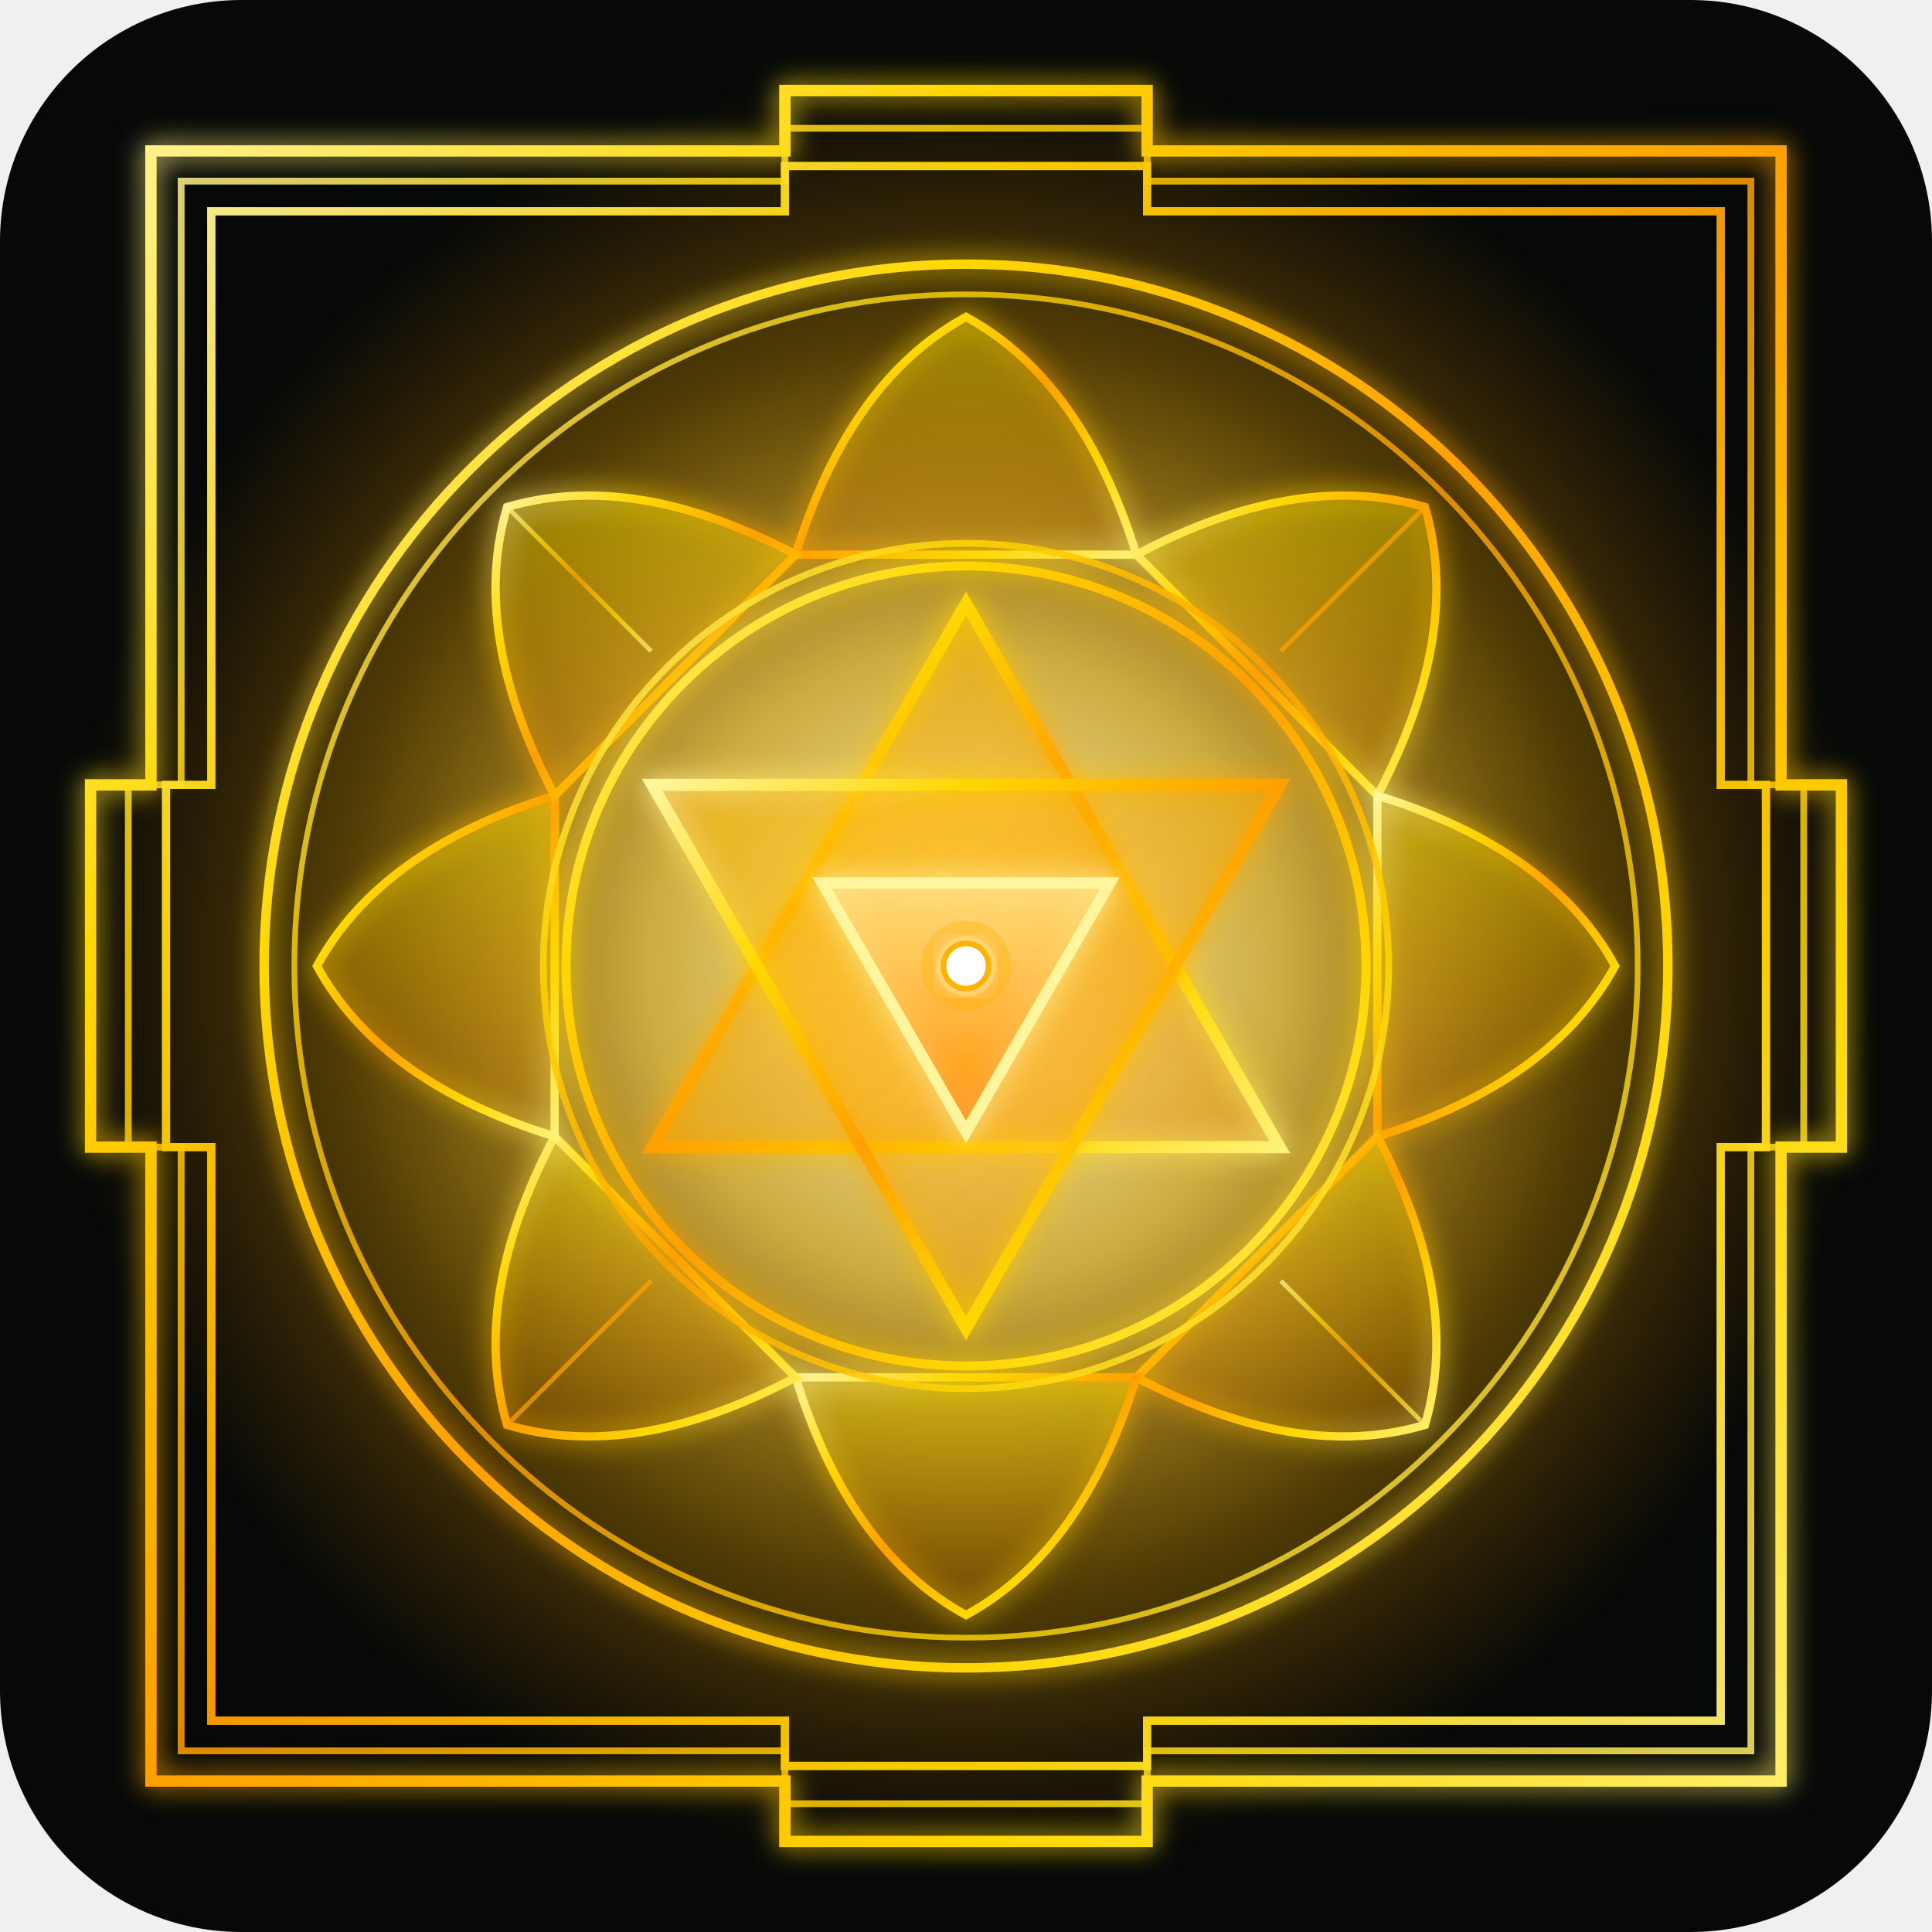
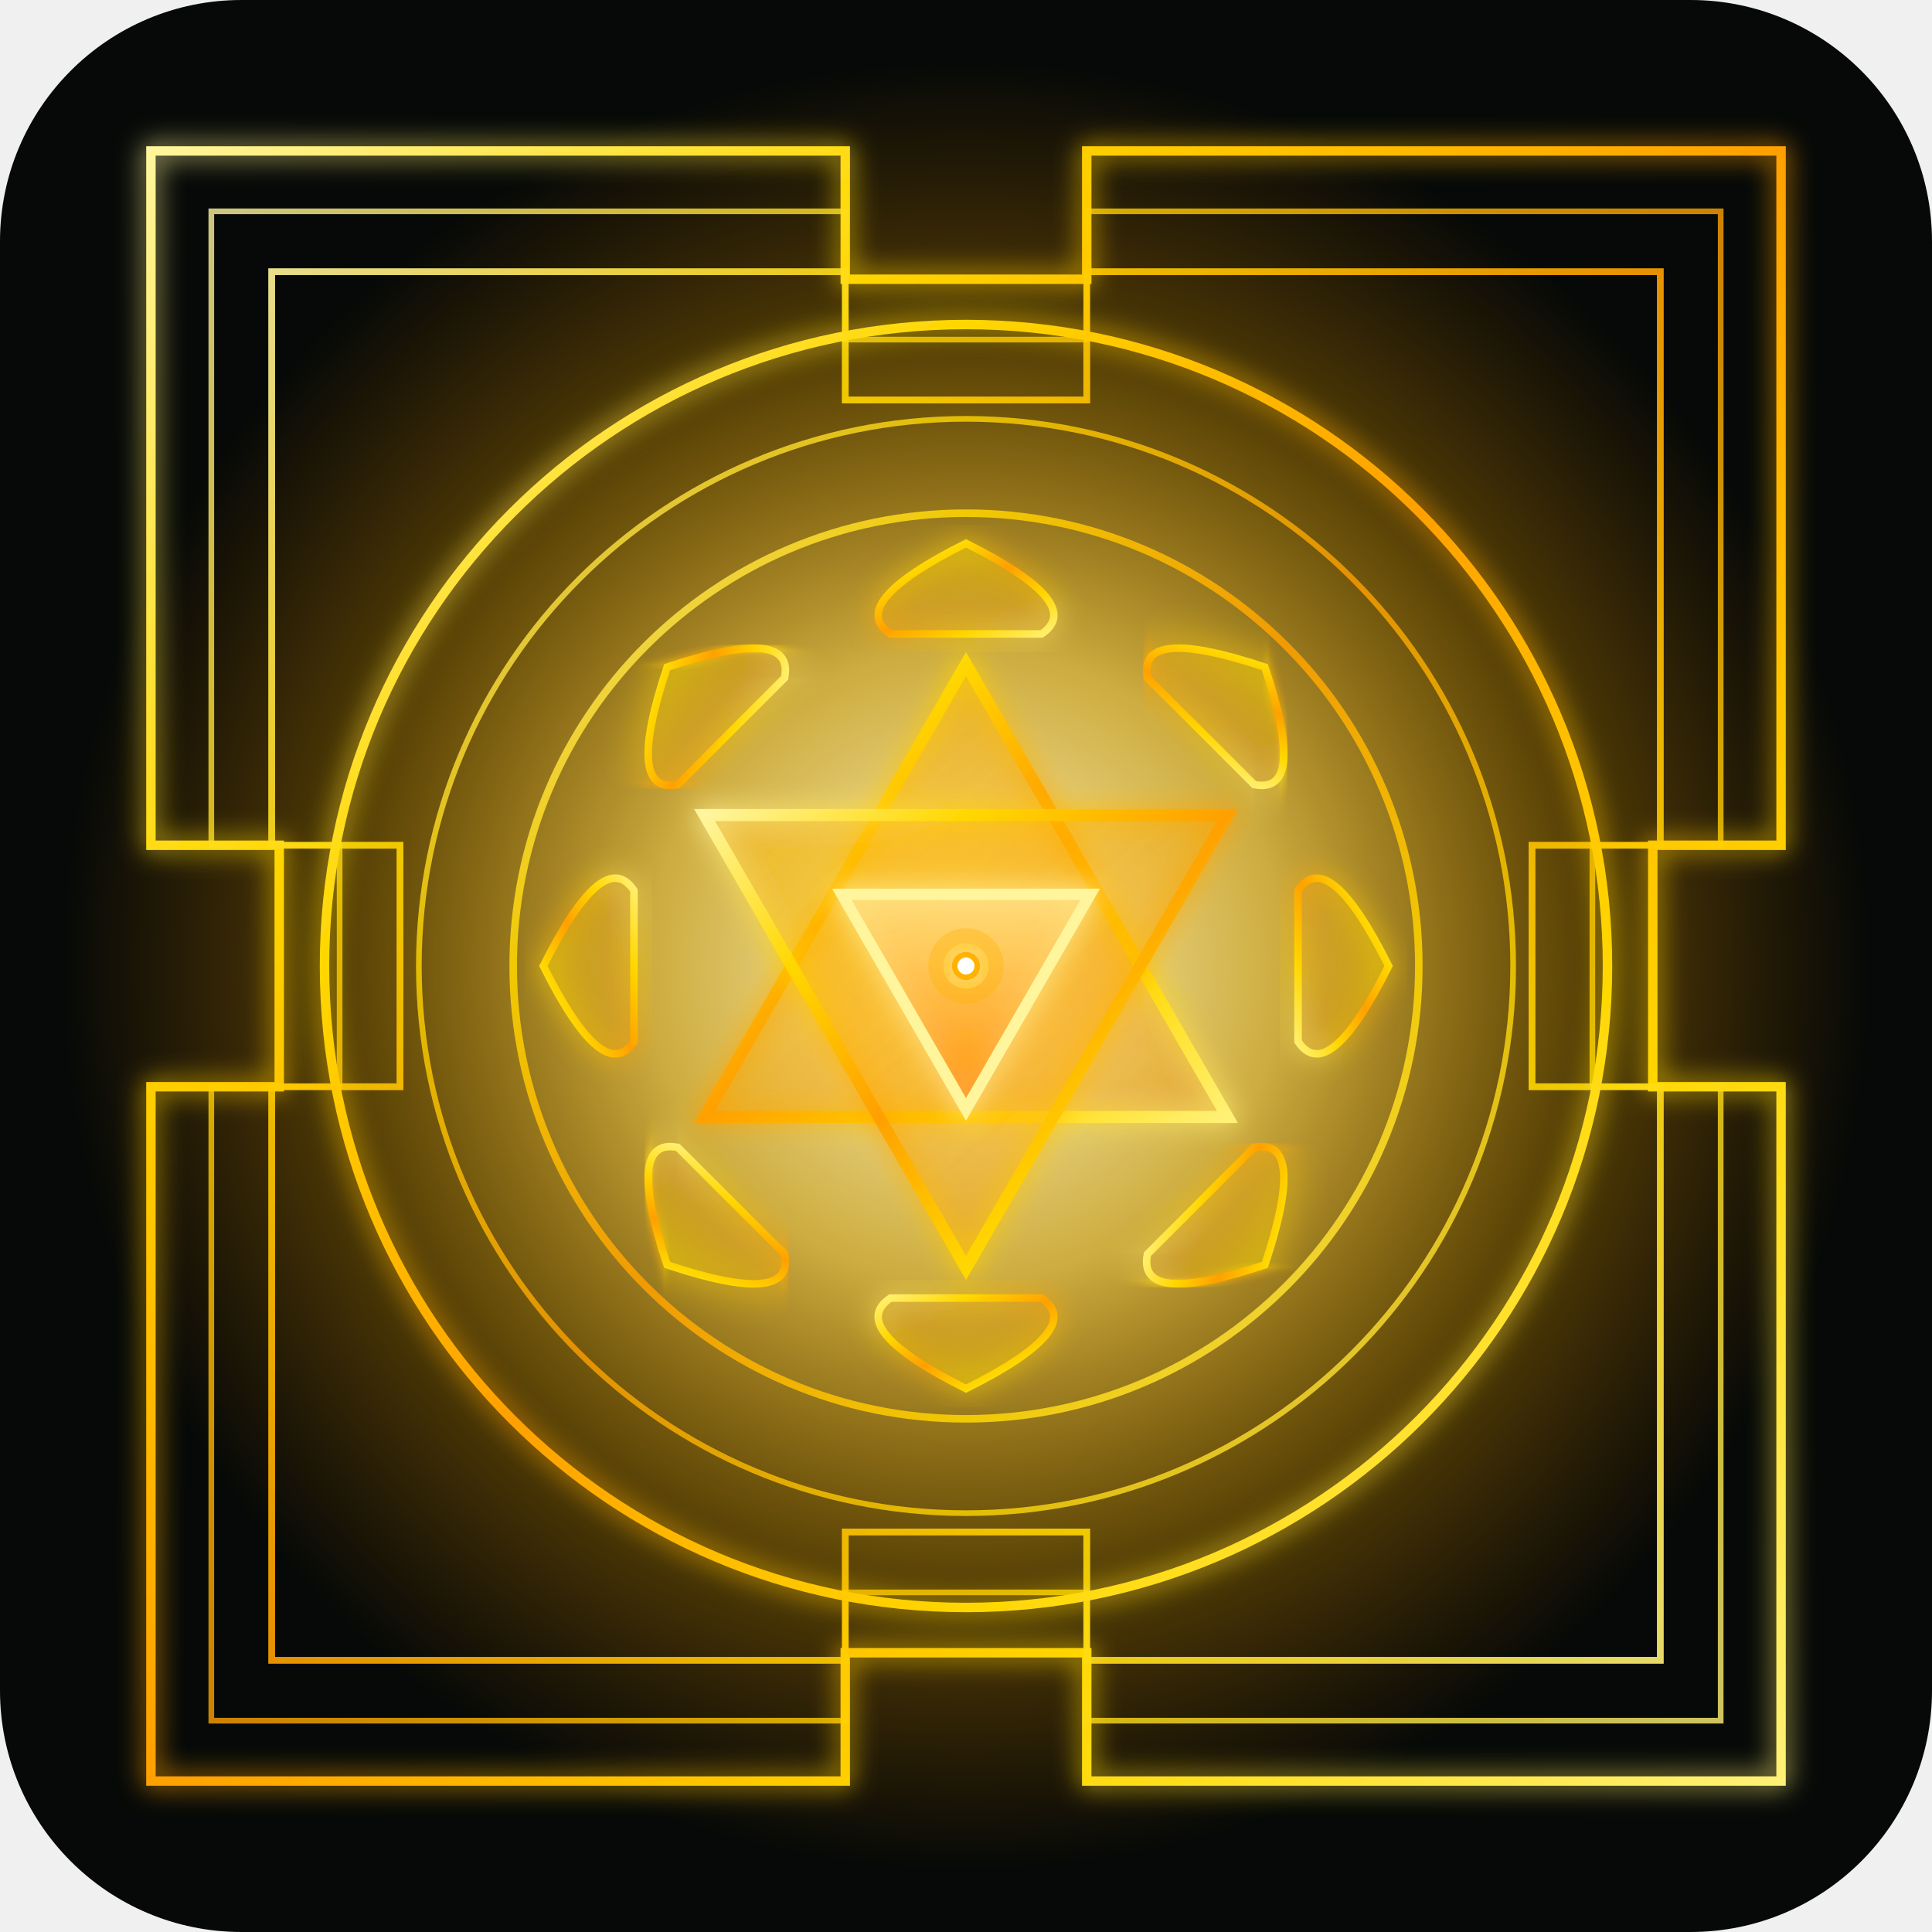
<svg xmlns="http://www.w3.org/2000/svg" viewBox="0 0 512 512" width="100%" height="100%">
  <defs>
    <radialGradient id="jupiterGlow" cx="50%" cy="50%" r="50%">
      <stop offset="0%" stop-color="#fff9c4" stop-opacity="1" />
      <stop offset="35%" stop-color="#ffd54f" stop-opacity="0.8" />
      <stop offset="70%" stop-color="#ffb300" stop-opacity="0.3" />
      <stop offset="100%" stop-color="#ff8f00" stop-opacity="0" />
    </radialGradient>
    <linearGradient id="goldGradient" x1="0%" y1="0%" x2="100%" y2="100%">
      <stop offset="0%" stop-color="#fff59d" />
      <stop offset="25%" stop-color="#ffd700" />
      <stop offset="50%" stop-color="#ffa000" />
      <stop offset="75%" stop-color="#ffd700" />
      <stop offset="100%" stop-color="#fff176" />
    </linearGradient>
    <linearGradient id="goldPetal" x1="0%" y1="0%" x2="0%" y2="100%">
      <stop offset="0%" stop-color="#ffea00" stop-opacity="0.25" />
      <stop offset="100%" stop-color="#ff8f00" stop-opacity="0.08" />
    </linearGradient>
    <linearGradient id="triFill" x1="0%" y1="0%" x2="100%" y2="100%">
      <stop offset="0%" stop-color="#ffc107" stop-opacity="0.3" />
      <stop offset="100%" stop-color="#ff8f00" stop-opacity="0.15" />
    </linearGradient>
    <linearGradient id="centerTriFill" x1="0%" y1="0%" x2="0%" y2="100%">
      <stop offset="0%" stop-color="#ffe082" stop-opacity="0.6" />
      <stop offset="100%" stop-color="#ff8f00" stop-opacity="0.85" />
    </linearGradient>
    <filter id="goldenAura" x="-20%" y="-20%" width="140%" height="140%">
      <feGaussianBlur stdDeviation="3.5" result="blur" />
      <feComposite in="SourceGraphic" in2="blur" operator="over" />
    </filter>
+     <g id="lotusPetal">
+       <path d="M -20,-88 Q -32,-96 0,-112 Q 32,-96 20,-88 Z" fill="url(#goldPetal)" stroke="url(#goldGradient)" stroke-width="2" filter="url(#goldenAura)" />
+     </g>
  </defs>
  <rect width="512" height="512" rx="64" fill="#060907" />
  <circle cx="256" cy="256" r="240" fill="url(#jupiterGlow)" />
-   <path d="M 40 40 L 208 40 L 208 24 L 304 24 L 304 40 L 472 40 L 472 208 L 488 208 L 488 304 L 472 304 L 472 472 L 304 472 L 304 488 L 208 488 L 208 472 L 40 472 L 40 304 L 24 304 L 24 208 L 40 208 Z" fill="none" stroke="url(#goldGradient)" stroke-width="3" filter="url(#goldenAura)" />
-   <path d="M 48 48 L 208 48 L 208 34 L 304 34 L 304 48 L 464 48 L 464 208 L 478 208 L 478 304 L 464 304 L 464 464 L 304 464 L 304 478 L 208 478 L 208 464 L 48 464 L 48 304 L 34 304 L 34 208 L 48 208 Z" fill="none" stroke="url(#goldGradient)" stroke-width="1.8" opacity="0.85" />
-   <path d="M 56 56 L 208 56 L 208 44 L 304 44 L 304 56 L 456 56 L 456 208 L 468 208 L 468 304 L 456 304 L 456 456 L 304 456 L 304 468 L 208 468 L 208 456 L 56 456 L 56 304 L 44 304 L 44 208 L 56 208 Z" fill="none" stroke="url(#goldGradient)" stroke-width="2.2" opacity="0.95" />
-   <circle cx="256" cy="256" r="186" fill="none" stroke="url(#goldGradient)" stroke-width="2.5" filter="url(#goldenAura)" />
-   <circle cx="256" cy="256" r="178" fill="none" stroke="url(#goldGradient)" stroke-width="1.5" opacity="0.8" />
+   <path d="M 40,40 L 224,40 L 224,74 L 288,74 L 288,40 L 472,40 L 472,224 L 438,224 L 438,288 L 472,288 L 472,472 L 288,472 L 288,438 L 224,438 L 224,472 L 40,472 L 40,288 L 74,288 L 74,224 L 40,224 Z" fill="none" stroke="url(#goldGradient)" stroke-width="2.5" filter="url(#goldenAura)" />
+   <path d="M 56,56 L 224,56 L 224,90 L 288,90 L 288,56 L 456,56 L 456,224 L 422,224 L 422,288 L 456,288 L 456,456 L 288,456 L 288,422 L 224,422 L 224,456 L 56,456 L 56,288 L 90,288 L 90,224 L 56,224 Z" fill="none" stroke="url(#goldGradient)" stroke-width="1.5" opacity="0.8" />
+   <path d="M 72,72 L 224,72 L 224,106 L 288,106 L 288,72 L 440,72 L 440,224 L 406,224 L 406,288 L 440,288 L 440,440 L 288,440 L 288,406 L 224,406 L 224,440 L 72,440 L 72,288 L 106,288 L 106,224 L 72,224 Z" fill="none" stroke="url(#goldGradient)" stroke-width="1.8" opacity="0.9" />
+   <circle cx="256" cy="256" r="170" fill="none" stroke="url(#goldGradient)" stroke-width="2.5" filter="url(#goldenAura)" />
+   <circle cx="256" cy="256" r="145" fill="none" stroke="url(#goldGradient)" stroke-width="1.5" opacity="0.8" />
+   <circle cx="256" cy="256" r="120" fill="none" stroke="url(#goldGradient)" stroke-width="2" opacity="0.85" />
  <g id="lotusPetals">
-     <path d="M 210.84 146.98 Q 225.13 100.80 256.00 84.00 Q 286.87 100.80 301.16 146.98 Z" fill="url(#goldPetal)" stroke="url(#goldGradient)" stroke-width="2.2" filter="url(#goldenAura)" />
-     <path d="M 256.00 138.00 L 256.00 84.00" fill="none" stroke="url(#goldGradient)" stroke-width="1.2" opacity="0.75" />
-     <path d="M 301.16 146.98 Q 343.91 124.43 377.62 134.38 Q 387.57 168.09 365.02 210.84 Z" fill="url(#goldPetal)" stroke="url(#goldGradient)" stroke-width="2.2" filter="url(#goldenAura)" />
-     <path d="M 339.44 172.56 L 377.62 134.38" fill="none" stroke="url(#goldGradient)" stroke-width="1.2" opacity="0.75" />
-     <path d="M 365.02 210.84 Q 411.20 225.13 428.00 256.00 Q 411.20 286.87 365.02 301.16 Z" fill="url(#goldPetal)" stroke="url(#goldGradient)" stroke-width="2.2" filter="url(#goldenAura)" />
-     <path d="M 374.00 256.00 L 428.00 256.00" fill="none" stroke="url(#goldGradient)" stroke-width="1.2" opacity="0.75" />
-     <path d="M 365.02 301.16 Q 387.57 343.91 377.62 377.62 Q 343.91 387.57 301.16 365.02 Z" fill="url(#goldPetal)" stroke="url(#goldGradient)" stroke-width="2.2" filter="url(#goldenAura)" />
-     <path d="M 339.44 339.44 L 377.62 377.62" fill="none" stroke="url(#goldGradient)" stroke-width="1.2" opacity="0.75" />
-     <path d="M 301.16 365.02 Q 286.87 411.20 256.00 428.00 Q 225.13 411.20 210.84 365.02 Z" fill="url(#goldPetal)" stroke="url(#goldGradient)" stroke-width="2.2" filter="url(#goldenAura)" />
-     <path d="M 256.00 374.00 L 256.00 428.00" fill="none" stroke="url(#goldGradient)" stroke-width="1.2" opacity="0.75" />
-     <path d="M 210.84 365.02 Q 168.09 387.57 134.38 377.62 Q 124.43 343.91 146.98 301.16 Z" fill="url(#goldPetal)" stroke="url(#goldGradient)" stroke-width="2.2" filter="url(#goldenAura)" />
-     <path d="M 172.56 339.44 L 134.38 377.62" fill="none" stroke="url(#goldGradient)" stroke-width="1.2" opacity="0.75" />
-     <path d="M 146.98 301.16 Q 100.80 286.87 84.00 256.00 Q 100.80 225.13 146.98 210.84 Z" fill="url(#goldPetal)" stroke="url(#goldGradient)" stroke-width="2.2" filter="url(#goldenAura)" />
-     <path d="M 138.00 256.00 L 84.00 256.00" fill="none" stroke="url(#goldGradient)" stroke-width="1.2" opacity="0.75" />
-     <path d="M 146.98 210.84 Q 124.43 168.09 134.38 134.38 Q 168.09 124.43 210.84 146.98 Z" fill="url(#goldPetal)" stroke="url(#goldGradient)" stroke-width="2.2" filter="url(#goldenAura)" />
-     <path d="M 172.56 172.56 L 134.38 134.38" fill="none" stroke="url(#goldGradient)" stroke-width="1.2" opacity="0.75" />
+     <use href="#lotusPetal" transform="translate(256,256) rotate(0)" />
+     <use href="#lotusPetal" transform="translate(256,256) rotate(45)" />
+     <use href="#lotusPetal" transform="translate(256,256) rotate(90)" />
+     <use href="#lotusPetal" transform="translate(256,256) rotate(135)" />
+     <use href="#lotusPetal" transform="translate(256,256) rotate(180)" />
+     <use href="#lotusPetal" transform="translate(256,256) rotate(225)" />
+     <use href="#lotusPetal" transform="translate(256,256) rotate(270)" />
+     <use href="#lotusPetal" transform="translate(256,256) rotate(315)" />
  </g>
-   <circle cx="256" cy="256" r="112" fill="none" stroke="url(#goldGradient)" stroke-width="1.8" opacity="0.85" />
-   <circle cx="256" cy="256" r="106" fill="none" stroke="url(#goldGradient)" stroke-width="2.4" filter="url(#goldenAura)" />
-   <polygon points="256.00,160.00 339.14,304.00 172.86,304.00" fill="url(#triFill)" stroke="url(#goldGradient)" stroke-width="3.2" filter="url(#goldenAura)" />
-   <polygon points="256.00,352.00 339.14,208.00 172.86,208.00" fill="url(#triFill)" stroke="url(#goldGradient)" stroke-width="3.2" filter="url(#goldenAura)" />
-   <polygon points="256.00,300.00 294.11,234.00 217.89,234.00" fill="url(#centerTriFill)" stroke="#fff59d" stroke-width="3" filter="url(#goldenAura)" />
-   <circle cx="256" cy="256" r="12" fill="#ffb300" opacity="0.35" />
-   <circle cx="256" cy="256" r="8" fill="#ffd54f" opacity="0.7" />
-   <circle cx="256" cy="256" r="6" fill="#ffffff" stroke="#ffb300" stroke-width="1.5" filter="url(#goldenAura)" />
+   <polygon points="256,176 186.72,296 325.28,296" fill="url(#triFill)" stroke="url(#goldGradient)" stroke-width="3.2" filter="url(#goldenAura)" />
+   <polygon points="256,336 186.72,216 325.28,216" fill="url(#triFill)" stroke="url(#goldGradient)" stroke-width="3.2" filter="url(#goldenAura)" />
+   <polygon points="256,294 223.09,237 288.91,237" fill="url(#centerTriFill)" stroke="#fff59d" stroke-width="3" filter="url(#goldenAura)" />
+   <circle cx="256" cy="256" r="10" fill="#ffb300" opacity="0.35" />
+   <circle cx="256" cy="256" r="6" fill="#ffd54f" opacity="0.7" />
+   <circle cx="256" cy="256" r="3" fill="#ffffff" stroke="#ffb300" stroke-width="1.5" filter="url(#goldenAura)" />
</svg>
